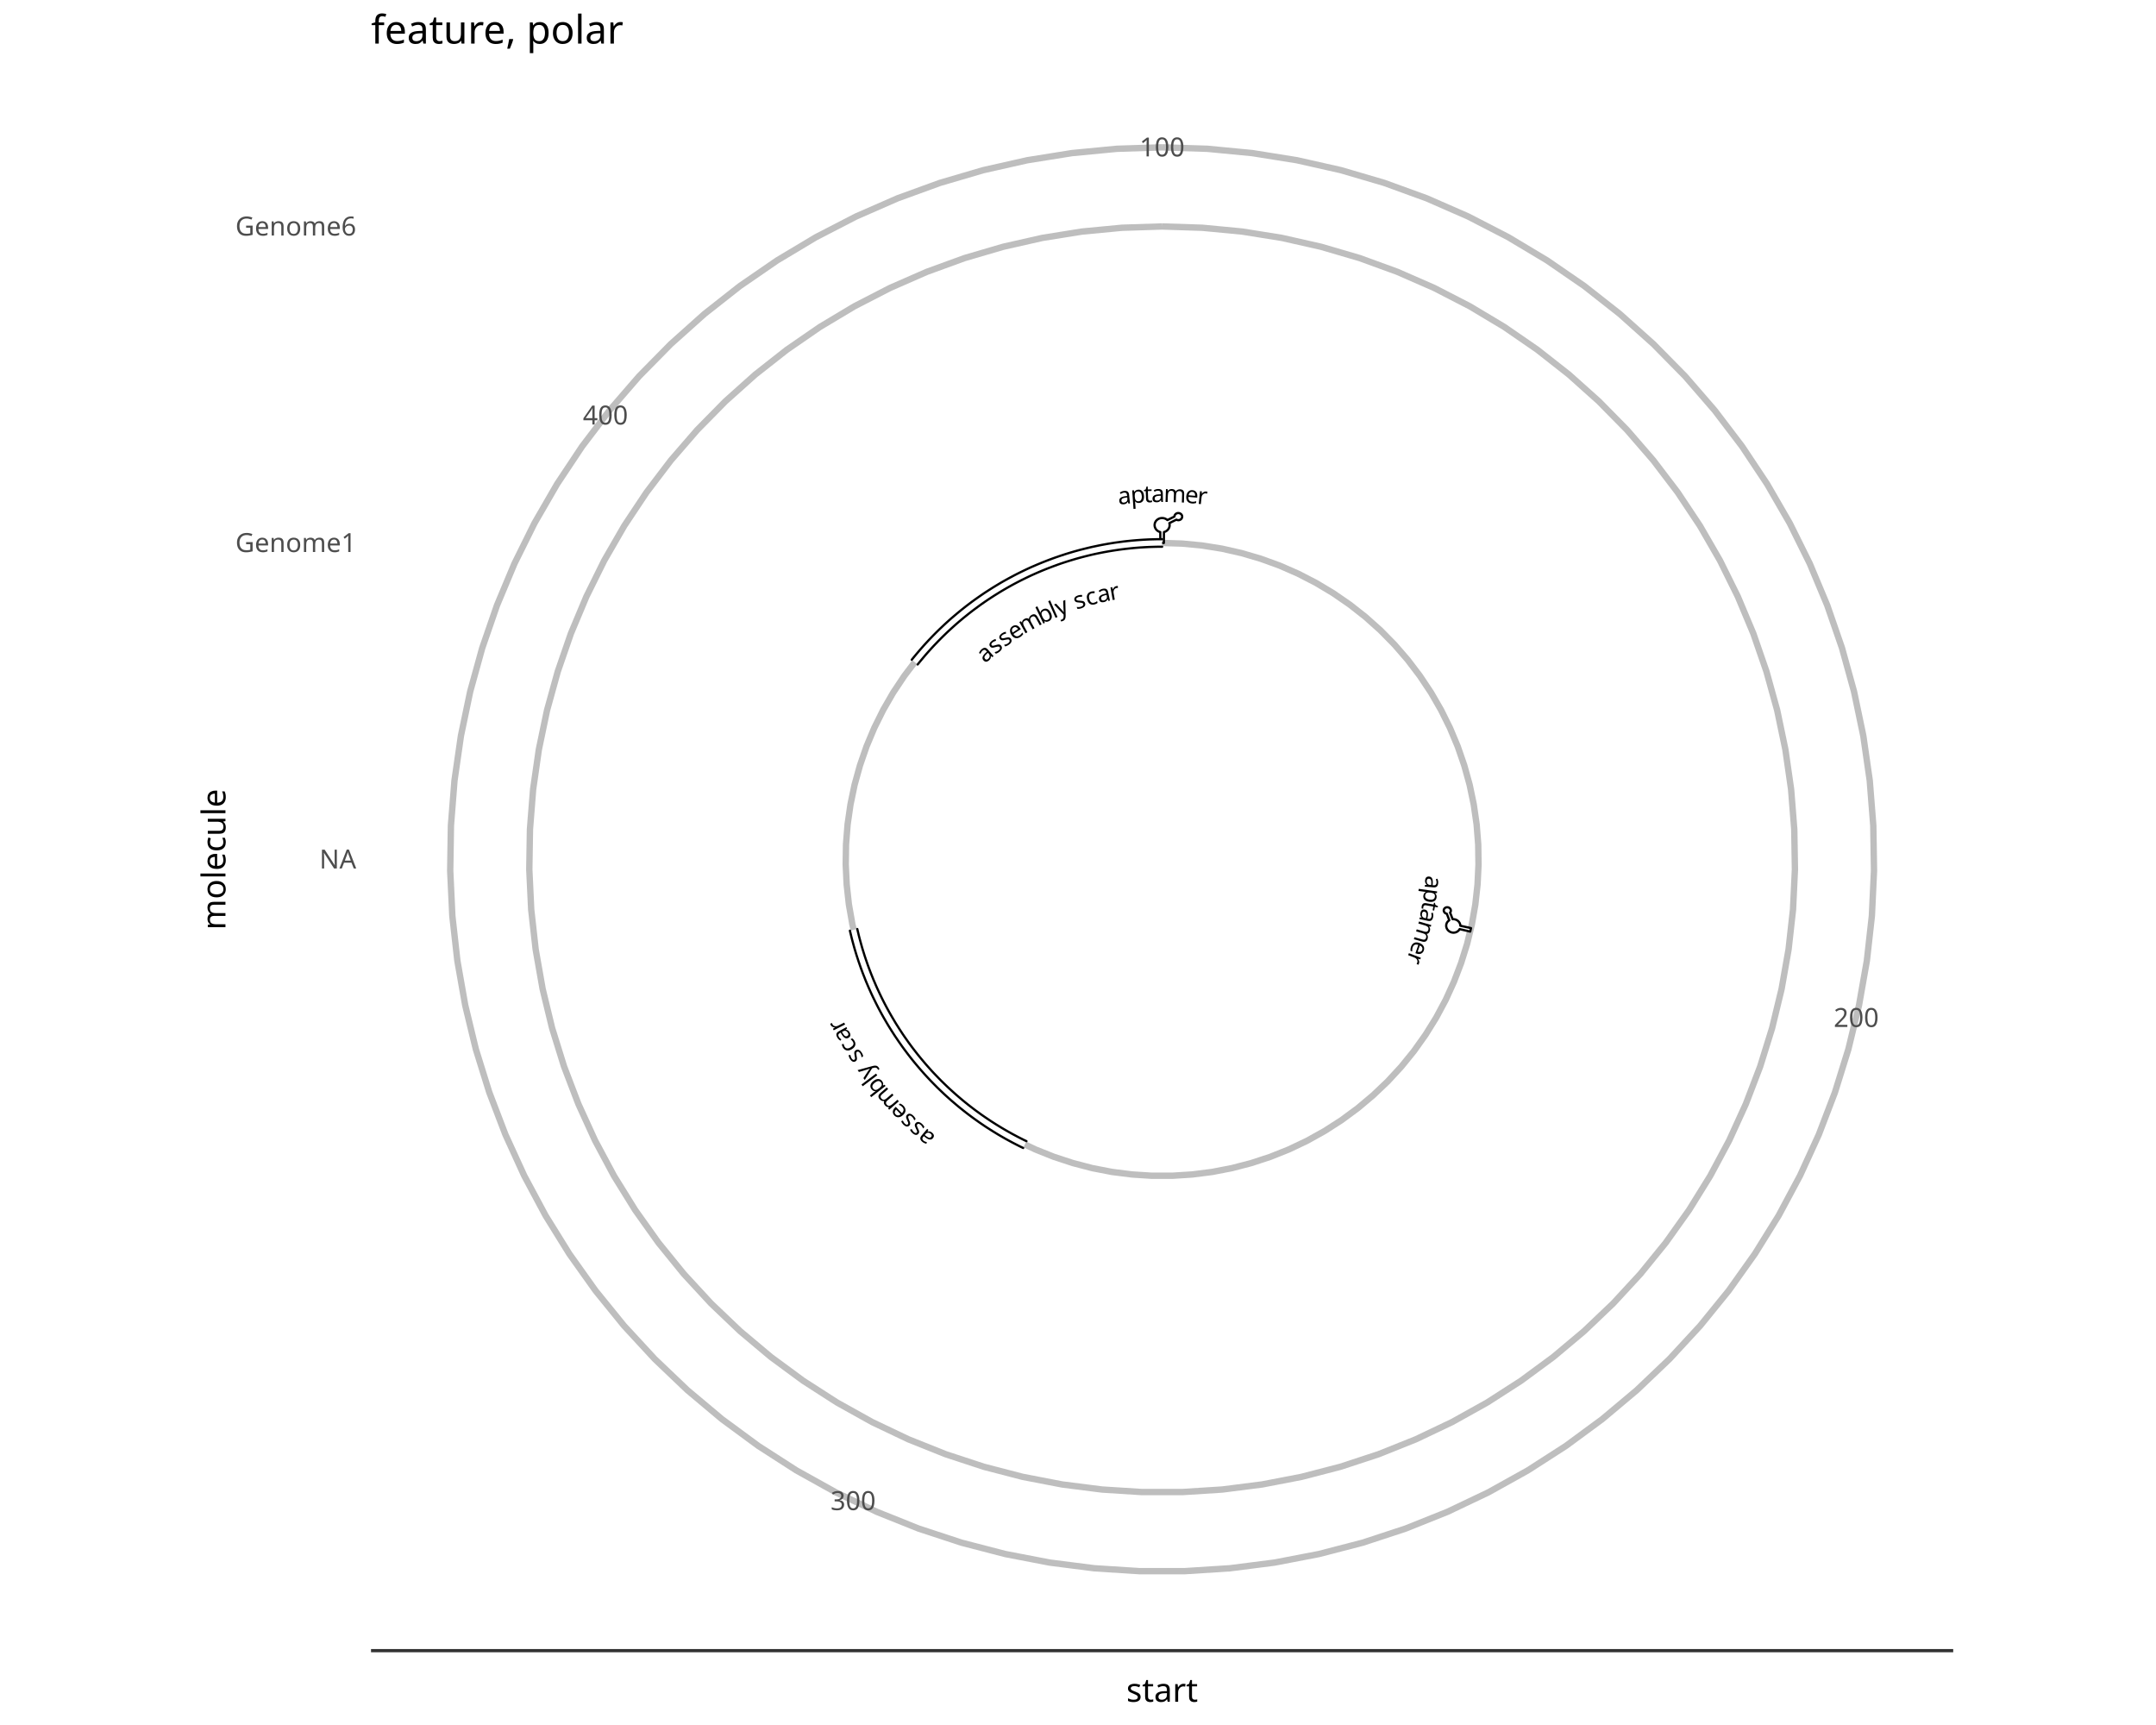
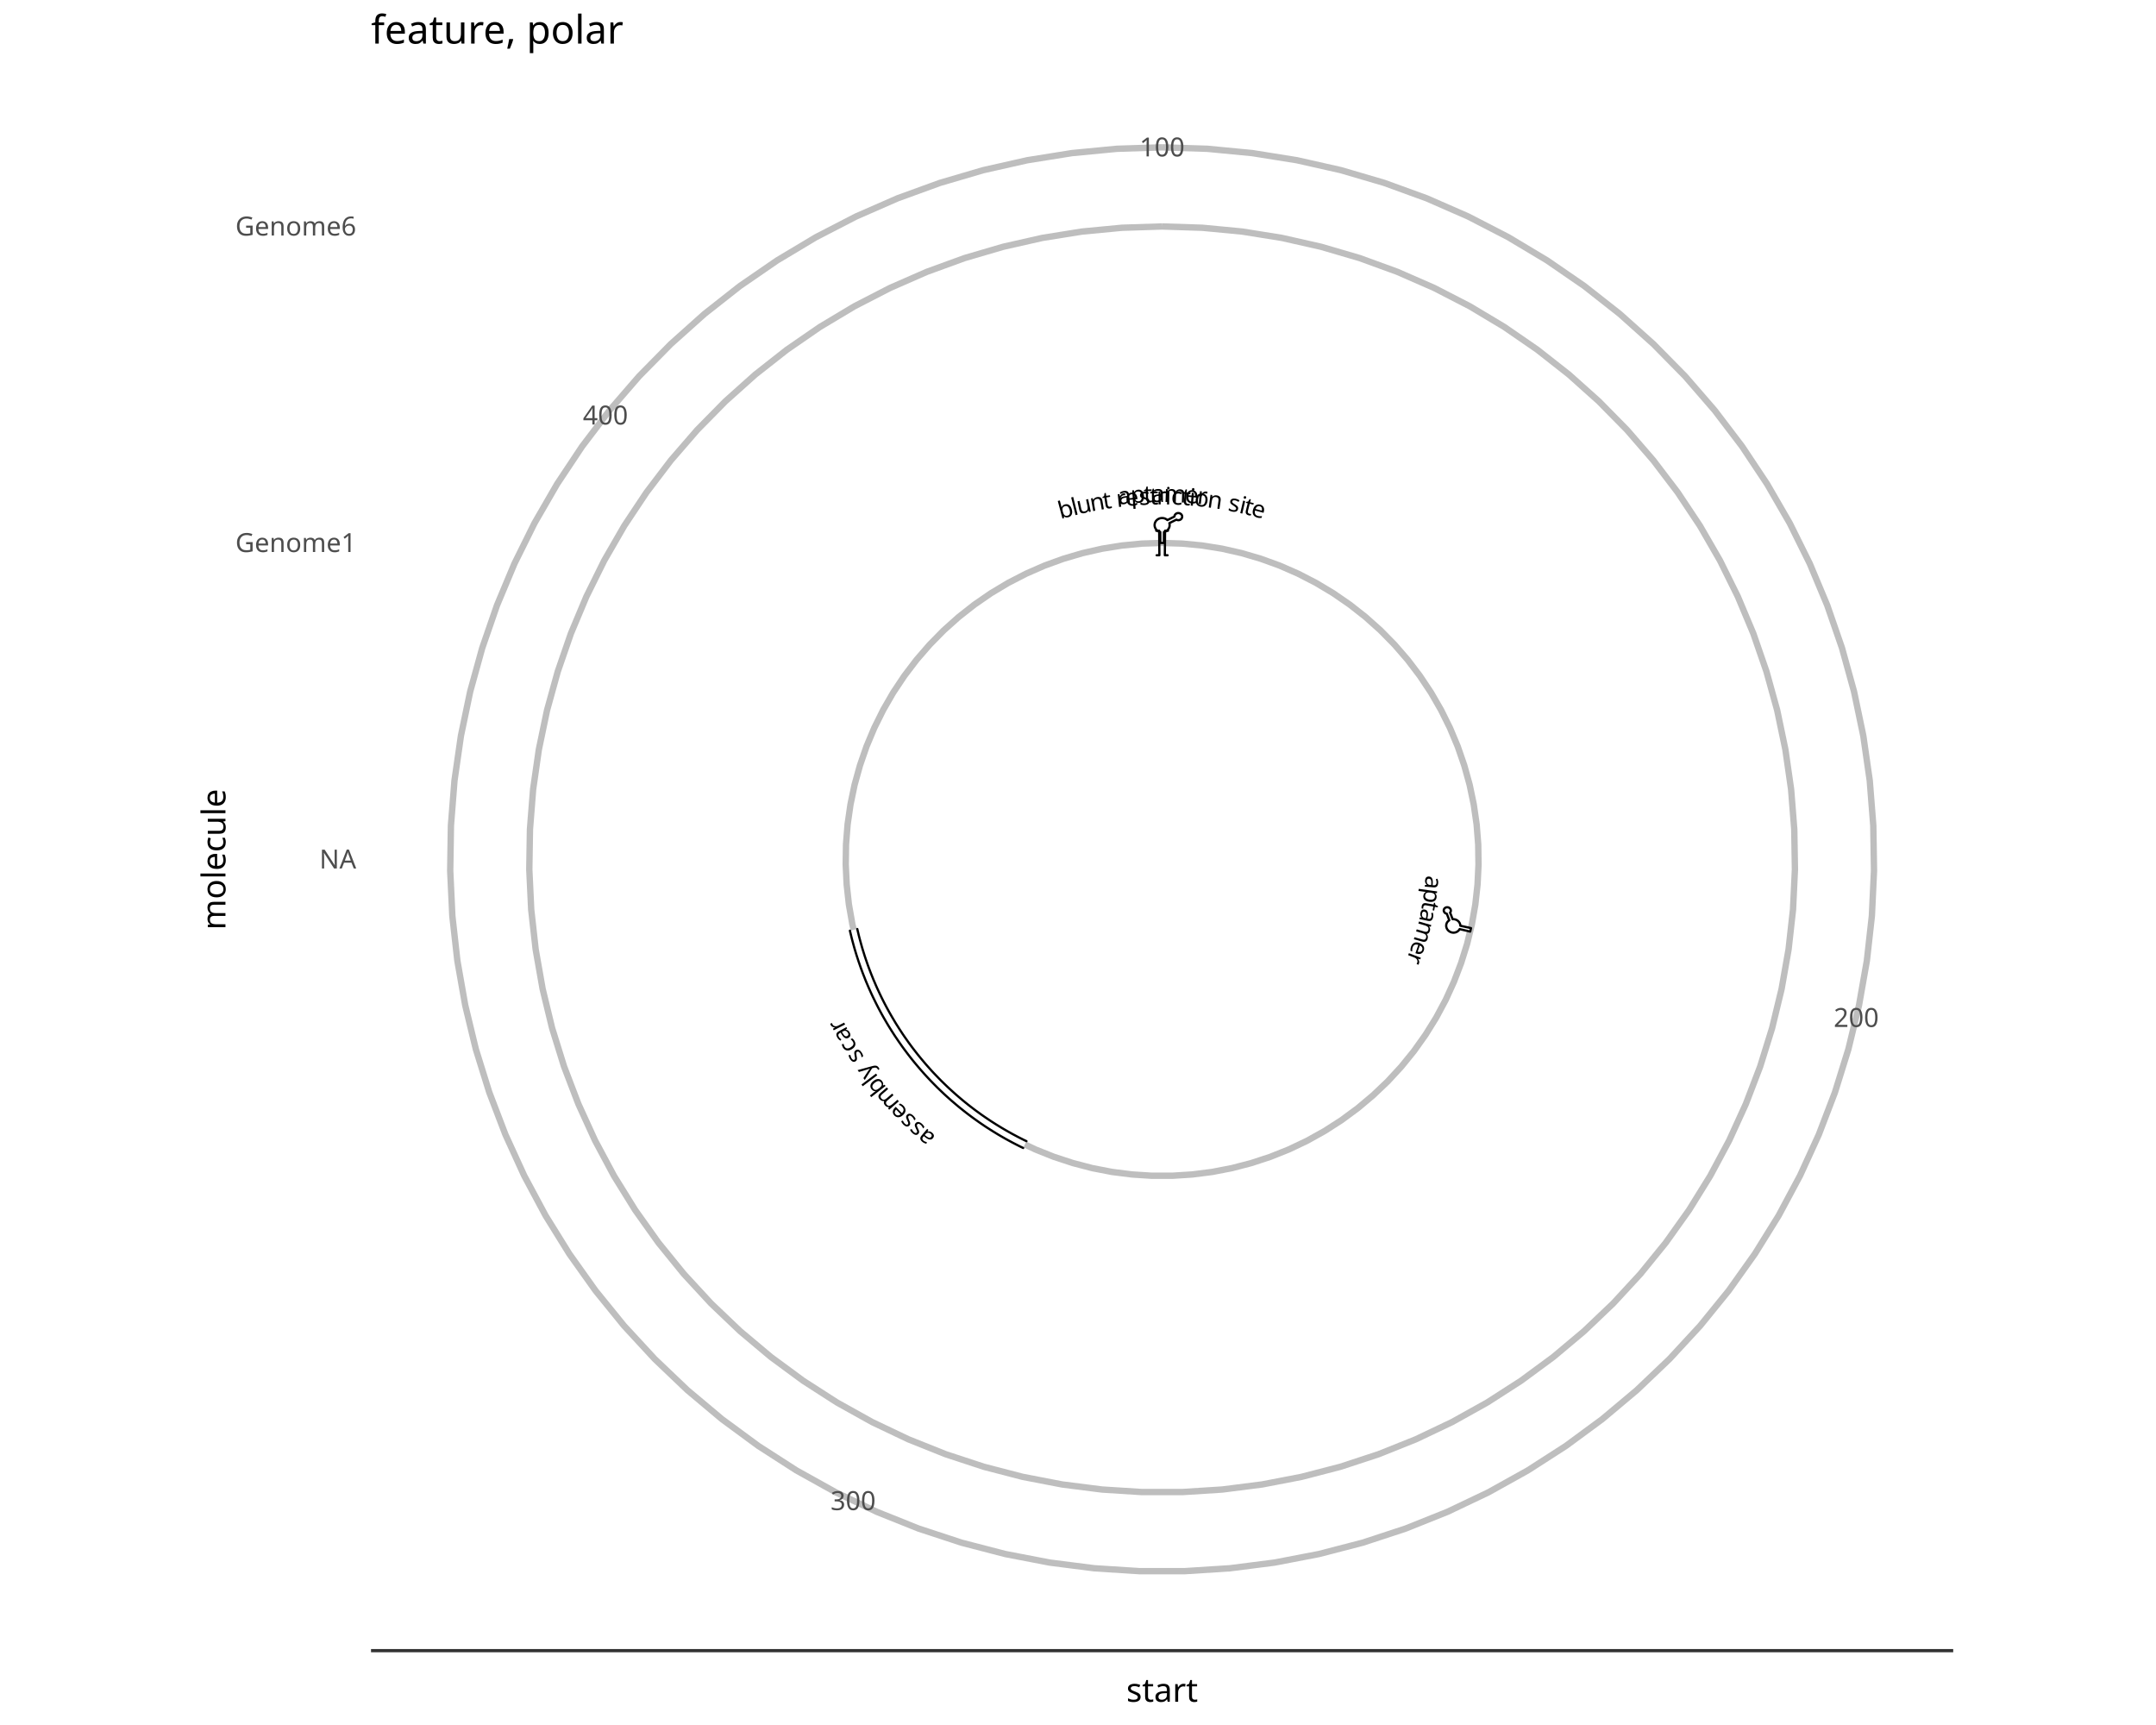
<svg xmlns="http://www.w3.org/2000/svg" class="svglite" data-engine-version="2.0" width="720.00pt" height="576.00pt" viewBox="0 0 720.00 576.00">
  <defs>
    <style type="text/css">
    .svglite line, .svglite polyline, .svglite polygon, .svglite path, .svglite rect, .svglite circle {
      fill: none;
      stroke: #000000;
      stroke-linecap: round;
      stroke-linejoin: round;
      stroke-miterlimit: 10.00;
    }
  </style>
  </defs>
  <rect width="100%" height="100%" style="stroke: none; fill: #FFFFFF;" />
  <defs>
    <clipPath id="cpMC4wMHw3MjAuMDB8MC4wMHw1NzYuMDA=">
      <rect x="0.00" y="0.00" width="720.00" height="576.00" />
    </clipPath>
  </defs>
  <g clip-path="url(#cpMC4wMHw3MjAuMDB8MC4wMHw1NzYuMDA=)">
</g>
  <defs>
    <clipPath id="cpNjIuMjR8NjU3Ljc2fDAuMDB8NTc2LjAw">
      <rect x="62.24" y="0.00" width="595.52" height="576.00" />
    </clipPath>
  </defs>
  <g clip-path="url(#cpNjIuMjR8NjU3Ljc2fDAuMDB8NTc2LjAw)">
    <rect x="62.24" y="0.00" width="595.52" height="576.00" style="stroke-width: 1.07; stroke: #FFFFFF; fill: #FFFFFF;" />
  </g>
  <g clip-path="url(#cpMC4wMHw3MjAuMDB8MC4wMHw1NzYuMDA=)">
</g>
  <defs>
    <clipPath id="cpMTIzLjkwfDY1Mi4yOHwyMi43OHw1NTEuMTc=">
      <rect x="123.90" y="22.78" width="528.39" height="528.39" />
    </clipPath>
  </defs>
  <g clip-path="url(#cpMTIzLjkwfDY1Mi4yOHwyMi43OHw1NTEuMTc=)">
    <polyline points="388.09,286.98 388.09,286.98 388.09,286.98 388.09,286.98 388.09,286.98 388.09,286.98 388.09,286.98 388.09,286.98 388.09,286.98 388.09,286.98 388.09,286.98 388.09,286.98 388.09,286.98 388.09,286.98 388.09,286.98 388.09,286.98 388.09,286.98 388.09,286.98 388.09,286.98 388.09,286.98 388.09,286.98 388.09,286.98 388.09,286.98 388.09,286.98 388.09,286.98 388.09,286.98 388.09,286.98 388.09,286.98 388.09,286.98 388.09,286.98 388.09,286.98 388.09,286.98 388.09,286.98 388.09,286.98 388.09,286.98 388.09,286.98 388.09,286.98 388.09,286.98 388.09,286.98 388.09,286.98 388.09,286.98 388.09,286.98 388.09,286.98 388.09,286.98 388.09,286.98 388.09,286.98 388.09,286.98 388.09,286.98 388.09,286.98 388.09,286.98 388.09,286.98 388.09,286.98 388.09,286.98 388.09,286.98 388.09,286.98 388.09,286.98 388.09,286.98 388.09,286.98 388.09,286.98 388.09,286.98 388.09,286.98 388.09,286.98 388.09,286.98 388.09,286.98 388.09,286.98 388.09,286.98 388.09,286.98 388.09,286.98 388.09,286.98 388.09,286.98 388.09,286.98 388.09,286.98 388.09,286.98 388.09,286.98 388.09,286.98 388.09,286.98 388.09,286.98 388.09,286.98 388.09,286.98 388.09,286.98 388.09,286.98 388.09,286.98 388.09,286.98 388.09,286.98 388.09,286.98 388.09,286.98 388.09,286.98 388.09,286.98 388.09,286.98 388.09,286.98 388.09,286.98 388.09,286.98 388.09,286.98 388.09,286.98 388.09,286.98 388.09,286.98 388.09,286.98 388.09,286.98 388.09,286.98 388.09,286.98 " style="stroke-width: 2.13; stroke: #BEBEBE; stroke-linecap: butt;" />
    <polyline points="388.09,181.30 394.79,181.51 401.47,182.15 408.09,183.21 414.63,184.69 421.06,186.58 427.37,188.87 433.51,191.56 439.47,194.63 445.22,198.07 450.75,201.88 456.02,206.02 461.02,210.49 465.72,215.27 470.11,220.34 474.17,225.68 477.89,231.26 481.24,237.07 484.22,243.08 486.81,249.26 489.00,255.60 490.79,262.06 492.16,268.63 493.12,275.26 493.65,281.95 493.75,288.65 493.43,295.35 492.69,302.02 491.53,308.62 489.95,315.14 487.95,321.54 485.56,327.80 482.78,333.90 479.61,339.81 476.07,345.51 472.18,350.98 467.96,356.18 463.41,361.11 458.55,365.73 453.42,370.04 448.02,374.02 442.37,377.65 436.51,380.91 430.46,383.79 424.23,386.28 417.86,388.37 411.37,390.06 404.79,391.33 398.14,392.17 391.44,392.60 384.74,392.60 378.04,392.17 371.39,391.33 364.81,390.06 358.32,388.37 351.95,386.28 345.72,383.79 339.67,380.91 333.81,377.65 328.16,374.02 322.76,370.04 317.63,365.73 312.77,361.11 308.22,356.18 304.00,350.98 300.11,345.51 296.57,339.81 293.40,333.90 290.62,327.80 288.23,321.54 286.23,315.14 284.65,308.62 283.49,302.02 282.75,295.35 282.43,288.65 282.53,281.95 283.06,275.26 284.02,268.63 285.39,262.06 287.18,255.60 289.37,249.26 291.96,243.08 294.94,237.07 298.29,231.26 302.01,225.68 306.07,220.34 310.46,215.27 315.16,210.49 320.16,206.02 325.43,201.88 330.96,198.07 336.71,194.63 342.67,191.56 348.81,188.87 355.12,186.58 361.55,184.69 368.09,183.21 374.71,182.15 381.39,181.51 388.09,181.30 " style="stroke-width: 2.13; stroke: #BEBEBE; stroke-linecap: butt;" />
    <polyline points="388.09,75.62 401.49,76.05 414.85,77.32 428.09,79.44 441.17,82.40 454.04,86.17 466.64,90.76 478.93,96.14 490.85,102.28 502.36,109.17 513.40,116.78 523.95,125.07 533.94,134.01 543.35,143.57 552.13,153.71 560.25,164.38 567.68,175.54 574.39,187.16 580.34,199.18 585.53,211.55 589.91,224.22 593.49,237.15 596.23,250.27 598.14,263.55 599.20,276.92 599.42,290.33 598.78,303.73 597.29,317.05 594.96,330.26 591.80,343.30 587.82,356.10 583.03,368.63 577.46,380.83 571.13,392.65 564.06,404.05 556.28,414.97 547.82,425.38 538.72,435.24 529.01,444.49 518.74,453.11 507.94,461.06 496.66,468.31 484.94,474.84 472.83,480.60 460.38,485.58 447.64,489.77 434.65,493.14 421.48,495.68 408.18,497.37 394.80,498.22 381.38,498.22 368.00,497.37 354.70,495.68 341.53,493.14 328.54,489.77 315.80,485.58 303.35,480.60 291.24,474.84 279.52,468.31 268.24,461.06 257.44,453.11 247.17,444.49 237.46,435.24 228.36,425.38 219.90,414.97 212.12,404.05 205.05,392.65 198.72,380.83 193.15,368.63 188.36,356.10 184.38,343.30 181.22,330.26 178.89,317.05 177.40,303.73 176.76,290.33 176.98,276.92 178.04,263.55 179.95,250.27 182.69,237.15 186.27,224.22 190.65,211.55 195.84,199.18 201.79,187.16 208.50,175.54 215.93,164.38 224.05,153.71 232.83,143.57 242.24,134.01 252.23,125.07 262.78,116.78 273.82,109.17 285.33,102.28 297.25,96.14 309.54,90.76 322.14,86.17 335.01,82.40 348.09,79.44 361.33,77.32 374.69,76.05 388.09,75.62 " style="stroke-width: 2.13; stroke: #BEBEBE; stroke-linecap: butt;" />
    <polyline points="388.09,49.20 403.17,49.68 418.19,51.12 433.09,53.50 447.81,56.82 462.28,61.07 476.46,66.23 490.28,72.28 503.69,79.20 516.64,86.95 529.07,95.50 540.93,104.83 552.17,114.89 562.76,125.64 572.64,137.05 581.77,149.05 590.13,161.62 597.68,174.68 604.38,188.20 610.21,202.12 615.14,216.38 619.16,230.92 622.25,245.69 624.40,260.62 625.59,275.66 625.83,290.75 625.12,305.82 623.44,320.81 620.82,335.67 617.27,350.34 612.79,364.74 607.40,378.84 601.13,392.56 594.01,405.86 586.05,418.68 577.30,430.97 567.79,442.68 557.55,453.77 546.63,464.18 535.07,473.88 522.92,482.82 510.23,490.98 497.04,498.32 483.42,504.80 469.41,510.41 455.08,515.12 440.47,518.91 425.66,521.76 410.69,523.67 395.63,524.63 380.55,524.63 365.49,523.67 350.52,521.76 335.71,518.91 321.10,515.12 306.77,510.41 292.76,504.80 279.14,498.32 265.95,490.98 253.26,482.82 241.11,473.88 229.55,464.18 218.63,453.77 208.39,442.68 198.88,430.97 190.13,418.68 182.17,405.86 175.05,392.56 168.78,378.84 163.39,364.74 158.91,350.34 155.36,335.67 152.74,320.81 151.06,305.82 150.35,290.75 150.59,275.66 151.78,260.62 153.93,245.69 157.02,230.92 161.04,216.38 165.97,202.12 171.80,188.20 178.50,174.68 186.05,161.62 194.41,149.05 203.54,137.05 213.42,125.64 224.01,114.89 235.25,104.83 247.11,95.50 259.54,86.95 272.49,79.20 285.90,72.28 299.72,66.23 313.90,61.07 328.37,56.82 343.09,53.50 357.99,51.12 373.01,49.68 388.09,49.20 " style="stroke-width: 2.13; stroke: #BEBEBE; stroke-linecap: butt;" />
    <polygon points="388.68,181.30 388.70,177.66 388.70,177.66 388.70,177.66 388.70,177.66 388.81,177.63 388.92,177.60 389.03,177.56 389.13,177.52 389.23,177.47 389.33,177.42 389.42,177.36 389.51,177.31 389.60,177.24 389.69,177.18 389.77,177.11 389.85,177.04 389.93,176.96 390.00,176.88 390.07,176.80 390.14,176.71 390.20,176.63 390.26,176.53 390.31,176.44 390.36,176.35 390.41,176.25 390.45,176.15 390.49,176.04 390.52,175.94 390.55,175.83 390.57,175.72 390.58,175.61 390.59,175.50 390.60,175.39 390.60,175.39 390.60,175.39 390.60,175.36 390.60,175.34 390.60,175.31 390.60,175.29 390.60,175.26 390.60,175.24 390.60,175.21 390.60,175.19 390.59,175.16 390.59,175.14 390.59,175.11 390.59,175.09 390.58,175.07 390.58,175.04 390.58,175.02 390.57,174.99 390.57,174.97 390.57,174.95 390.56,174.92 390.56,174.90 390.55,174.87 390.55,174.85 390.54,174.83 390.54,174.80 390.53,174.78 390.53,174.76 390.52,174.73 390.51,174.71 390.51,174.69 391.67,174.10 392.85,173.52 392.85,173.52 392.85,173.52 392.85,173.52 392.87,173.53 392.88,173.54 392.90,173.55 392.92,173.56 392.94,173.56 392.96,173.57 392.98,173.58 393.00,173.59 393.02,173.60 393.04,173.61 393.06,173.61 393.08,173.62 393.10,173.63 393.12,173.63 393.14,173.64 393.16,173.65 393.18,173.65 393.20,173.66 393.22,173.66 393.24,173.67 393.27,173.67 393.29,173.67 393.31,173.68 393.33,173.68 393.35,173.68 393.37,173.69 393.40,173.69 393.42,173.69 393.44,173.69 393.44,173.69 393.44,173.69 393.51,173.69 393.59,173.69 393.66,173.68 393.73,173.67 393.79,173.66 393.86,173.65 393.93,173.63 393.99,173.60 394.05,173.58 394.11,173.55 394.17,173.52 394.23,173.49 394.28,173.45 394.34,173.41 394.39,173.37 394.43,173.32 394.48,173.28 394.52,173.23 394.56,173.18 394.60,173.12 394.63,173.07 394.66,173.01 394.69,172.95 394.72,172.89 394.74,172.83 394.76,172.77 394.77,172.70 394.78,172.64 394.78,172.57 394.78,172.57 394.78,172.57 394.79,172.50 394.78,172.44 394.78,172.37 394.77,172.31 394.75,172.24 394.74,172.18 394.72,172.12 394.69,172.06 394.66,172.00 394.63,171.94 394.60,171.89 394.56,171.83 394.52,171.78 394.48,171.73 394.43,171.69 394.38,171.64 394.33,171.60 394.28,171.56 394.22,171.52 394.16,171.49 394.10,171.46 394.04,171.43 393.98,171.40 393.91,171.38 393.84,171.36 393.77,171.34 393.70,171.33 393.63,171.32 393.55,171.32 393.55,171.32 393.55,171.32 393.48,171.31 393.41,171.32 393.33,171.32 393.26,171.33 393.19,171.34 393.13,171.36 393.06,171.38 392.99,171.40 392.93,171.43 392.87,171.46 392.81,171.49 392.75,171.53 392.70,171.56 392.65,171.60 392.60,171.65 392.55,171.69 392.50,171.74 392.46,171.79 392.42,171.84 392.38,171.89 392.35,171.95 392.32,172.01 392.29,172.06 392.27,172.13 392.25,172.19 392.24,172.25 392.22,172.32 392.21,172.38 392.21,172.45 392.21,172.45 392.21,172.45 392.21,172.45 392.21,172.45 392.21,172.45 392.21,172.45 392.21,172.45 392.21,172.46 392.21,172.46 392.21,172.46 392.21,172.46 392.21,172.46 392.21,172.46 392.21,172.46 392.21,172.46 392.21,172.46 392.21,172.47 392.21,172.47 392.21,172.47 392.21,172.47 392.21,172.47 392.21,172.47 392.21,172.47 392.21,172.47 392.21,172.47 392.21,172.48 392.21,172.48 392.21,172.48 392.21,172.48 392.21,172.48 392.21,172.48 391.03,173.07 389.86,173.66 389.86,173.66 389.86,173.66 389.86,173.66 389.81,173.62 389.76,173.58 389.71,173.54 389.66,173.50 389.61,173.46 389.56,173.42 389.50,173.39 389.45,173.35 389.39,173.32 389.33,173.29 389.28,173.26 389.22,173.23 389.16,173.20 389.10,173.18 389.03,173.15 388.97,173.13 388.91,173.11 388.84,173.09 388.78,173.07 388.71,173.05 388.65,173.04 388.58,173.02 388.51,173.01 388.44,173.00 388.37,173.00 388.30,172.99 388.23,172.98 388.16,172.98 388.09,172.98 388.09,172.98 388.09,172.98 387.94,172.98 387.80,173.00 387.66,173.01 387.52,173.04 387.39,173.07 387.25,173.11 387.13,173.16 387.00,173.21 386.88,173.27 386.76,173.33 386.65,173.40 386.54,173.48 386.43,173.56 386.34,173.65 386.24,173.74 386.15,173.83 386.07,173.93 385.99,174.03 385.92,174.14 385.86,174.25 385.80,174.37 385.75,174.49 385.70,174.61 385.66,174.73 385.63,174.86 385.61,174.99 385.59,175.12 385.58,175.25 385.58,175.39 385.58,175.39 385.58,175.39 385.58,175.50 385.60,175.61 385.61,175.72 385.63,175.83 385.66,175.94 385.69,176.04 385.73,176.15 385.77,176.25 385.82,176.35 385.87,176.44 385.92,176.53 385.98,176.63 386.04,176.71 386.11,176.80 386.18,176.88 386.25,176.96 386.33,177.04 386.41,177.11 386.49,177.18 386.58,177.24 386.67,177.31 386.76,177.36 386.85,177.42 386.95,177.47 387.05,177.52 387.15,177.56 387.26,177.60 387.37,177.63 387.48,177.66 387.50,181.30 387.50,181.30 388.68,181.30 " style="stroke-width: 0.75; fill: #FFFFFF;" />
    <polygon points="491.25,309.91 487.69,309.12 487.69,309.12 487.69,309.12 487.69,309.12 487.68,309.02 487.67,308.91 487.66,308.81 487.63,308.71 487.61,308.60 487.58,308.51 487.54,308.41 487.50,308.31 487.46,308.22 487.41,308.13 487.35,308.04 487.30,307.95 487.24,307.87 487.17,307.79 487.10,307.71 487.03,307.63 486.95,307.56 486.87,307.49 486.79,307.42 486.70,307.36 486.62,307.30 486.52,307.25 486.43,307.20 486.33,307.15 486.23,307.11 486.13,307.07 486.02,307.03 485.91,307.00 485.80,306.98 485.80,306.98 485.80,306.98 485.77,306.97 485.75,306.97 485.73,306.96 485.70,306.96 485.68,306.95 485.65,306.95 485.63,306.95 485.60,306.94 485.58,306.94 485.55,306.94 485.53,306.94 485.51,306.93 485.48,306.93 485.46,306.93 485.43,306.93 485.41,306.93 485.39,306.93 485.36,306.93 485.34,306.93 485.31,306.93 485.29,306.93 485.27,306.93 485.24,306.93 485.22,306.93 485.19,306.93 485.17,306.93 485.15,306.93 485.12,306.93 485.10,306.93 484.69,305.82 484.26,304.72 484.26,304.72 484.26,304.72 484.26,304.72 484.27,304.71 484.29,304.70 484.30,304.68 484.31,304.67 484.32,304.65 484.33,304.64 484.34,304.62 484.35,304.61 484.36,304.59 484.37,304.57 484.38,304.56 484.39,304.54 484.40,304.53 484.41,304.51 484.42,304.49 484.42,304.48 484.43,304.46 484.44,304.44 484.45,304.42 484.45,304.41 484.46,304.39 484.47,304.37 484.47,304.35 484.48,304.33 484.48,304.32 484.49,304.30 484.49,304.28 484.49,304.26 484.50,304.24 484.50,304.24 484.50,304.24 484.51,304.18 484.51,304.12 484.51,304.06 484.51,303.99 484.51,303.93 484.50,303.87 484.48,303.82 484.47,303.76 484.45,303.70 484.43,303.65 484.40,303.59 484.37,303.54 484.34,303.49 484.31,303.44 484.27,303.39 484.23,303.34 484.19,303.30 484.14,303.26 484.10,303.22 484.05,303.18 484.00,303.14 483.94,303.11 483.89,303.08 483.83,303.05 483.77,303.03 483.71,303.01 483.64,302.99 483.58,302.97 483.51,302.96 483.51,302.96 483.51,302.96 483.45,302.95 483.38,302.94 483.32,302.94 483.25,302.94 483.19,302.95 483.12,302.95 483.06,302.96 483.00,302.98 482.94,302.99 482.88,303.01 482.82,303.03 482.77,303.06 482.71,303.09 482.66,303.12 482.61,303.15 482.56,303.18 482.51,303.22 482.47,303.26 482.43,303.30 482.39,303.34 482.35,303.39 482.32,303.44 482.28,303.49 482.25,303.54 482.23,303.59 482.21,303.65 482.19,303.70 482.17,303.76 482.16,303.82 482.16,303.82 482.16,303.82 482.15,303.88 482.14,303.94 482.14,304.00 482.15,304.06 482.15,304.12 482.16,304.18 482.17,304.24 482.19,304.29 482.21,304.35 482.23,304.40 482.25,304.46 482.28,304.51 482.31,304.56 482.35,304.61 482.38,304.66 482.42,304.70 482.46,304.75 482.51,304.79 482.55,304.83 482.60,304.87 482.65,304.90 482.71,304.94 482.76,304.97 482.82,305.00 482.88,305.02 482.94,305.05 483.00,305.07 483.06,305.09 483.13,305.10 483.13,305.10 483.13,305.10 483.13,305.10 483.13,305.10 483.13,305.10 483.13,305.10 483.14,305.10 483.14,305.10 483.14,305.10 483.14,305.10 483.14,305.10 483.14,305.10 483.14,305.10 483.14,305.10 483.14,305.10 483.15,305.10 483.15,305.10 483.15,305.10 483.15,305.10 483.15,305.10 483.15,305.10 483.15,305.10 483.15,305.10 483.15,305.10 483.16,305.10 483.16,305.10 483.16,305.10 483.16,305.10 483.16,305.10 483.16,305.10 483.16,305.10 483.58,306.19 483.99,307.29 483.99,307.29 483.99,307.29 483.99,307.29 483.94,307.33 483.89,307.36 483.84,307.39 483.79,307.43 483.75,307.46 483.70,307.50 483.66,307.54 483.62,307.58 483.57,307.62 483.53,307.66 483.49,307.71 483.46,307.75 483.42,307.80 483.38,307.84 483.35,307.89 483.31,307.94 483.28,307.99 483.25,308.03 483.22,308.09 483.19,308.14 483.17,308.19 483.14,308.24 483.12,308.30 483.10,308.35 483.07,308.41 483.06,308.47 483.04,308.52 483.02,308.58 483.01,308.64 483.01,308.64 483.01,308.64 482.98,308.76 482.97,308.88 482.96,309.01 482.96,309.13 482.96,309.25 482.97,309.37 482.99,309.48 483.02,309.60 483.05,309.72 483.08,309.83 483.13,309.94 483.18,310.05 483.23,310.16 483.29,310.26 483.36,310.36 483.43,310.46 483.51,310.56 483.59,310.65 483.68,310.74 483.77,310.82 483.87,310.90 483.97,310.97 484.08,311.04 484.19,311.11 484.30,311.17 484.42,311.22 484.54,311.27 484.67,311.31 484.80,311.35 484.80,311.35 484.80,311.35 484.91,311.38 485.02,311.40 485.13,311.41 485.24,311.42 485.35,311.43 485.46,311.43 485.57,311.42 485.68,311.41 485.78,311.40 485.89,311.38 485.99,311.35 486.09,311.33 486.19,311.29 486.29,311.26 486.39,311.22 486.48,311.17 486.57,311.12 486.66,311.07 486.75,311.01 486.83,310.95 486.91,310.88 486.99,310.82 487.07,310.74 487.14,310.67 487.20,310.59 487.27,310.51 487.33,310.42 487.38,310.33 487.44,310.24 490.98,311.07 490.98,311.07 491.25,309.91 " style="stroke-width: 0.75; fill: #FFFFFF;" />
    <text transform="translate(375.77,168.27) rotate(-366)" text-anchor="middle" style="font-size: 8.00px; font-family: sans;" textLength="4.45px" lengthAdjust="spacingAndGlyphs">a</text>
    <text transform="translate(380.17,167.89) rotate(-364)" text-anchor="middle" style="font-size: 8.00px; font-family: sans;" textLength="4.45px" lengthAdjust="spacingAndGlyphs">p</text>
    <text transform="translate(383.47,167.72) rotate(-362)" text-anchor="middle" style="font-size: 8.00px; font-family: sans;" textLength="2.22px" lengthAdjust="spacingAndGlyphs">t</text>
    <text transform="translate(386.77,167.64) rotate(-361)" text-anchor="middle" style="font-size: 8.00px; font-family: sans;" textLength="4.45px" lengthAdjust="spacingAndGlyphs">a</text>
    <text transform="translate(392.28,167.70) rotate(-358)" text-anchor="middle" style="font-size: 8.00px; font-family: sans;" textLength="6.67px" lengthAdjust="spacingAndGlyphs">m</text>
    <text transform="translate(397.78,168.02) rotate(-355)" text-anchor="middle" style="font-size: 8.00px; font-family: sans;" textLength="4.45px" lengthAdjust="spacingAndGlyphs">e</text>
    <text transform="translate(401.28,168.36) rotate(-354)" text-anchor="middle" style="font-size: 8.00px; font-family: sans;" textLength="2.66px" lengthAdjust="spacingAndGlyphs">r</text>
    <text transform="translate(475.94,294.45) rotate(-265)" text-anchor="middle" style="font-size: 8.00px; font-family: sans;" textLength="4.45px" lengthAdjust="spacingAndGlyphs">a</text>
    <text transform="translate(475.45,298.82) rotate(-262)" text-anchor="middle" style="font-size: 8.00px; font-family: sans;" textLength="4.45px" lengthAdjust="spacingAndGlyphs">p</text>
    <text transform="translate(474.95,302.08) rotate(-260)" text-anchor="middle" style="font-size: 8.00px; font-family: sans;" textLength="2.22px" lengthAdjust="spacingAndGlyphs">t</text>
    <text transform="translate(474.33,305.31) rotate(-258)" text-anchor="middle" style="font-size: 8.00px; font-family: sans;" textLength="4.45px" lengthAdjust="spacingAndGlyphs">a</text>
    <text transform="translate(473.02,310.64) rotate(-254)" text-anchor="middle" style="font-size: 8.00px; font-family: sans;" textLength="6.67px" lengthAdjust="spacingAndGlyphs">m</text>
    <text transform="translate(471.38,315.88) rotate(-251)" text-anchor="middle" style="font-size: 8.00px; font-family: sans;" textLength="4.45px" lengthAdjust="spacingAndGlyphs">e</text>
    <text transform="translate(470.16,319.18) rotate(-249)" text-anchor="middle" style="font-size: 8.00px; font-family: sans;" textLength="2.66px" lengthAdjust="spacingAndGlyphs">r</text>
    <polygon points="342.79,381.05 341.85,380.60 340.92,380.13 339.99,379.66 339.07,379.17 338.15,378.68 337.24,378.17 336.33,377.66 335.43,377.14 334.53,376.61 333.64,376.07 332.76,375.53 331.88,374.97 331.00,374.41 330.13,373.83 329.27,373.25 328.41,372.66 327.56,372.06 326.72,371.45 325.88,370.84 325.04,370.21 324.22,369.58 323.39,368.94 322.58,368.29 321.77,367.63 320.97,366.96 320.18,366.29 319.39,365.61 318.61,364.92 317.84,364.22 317.07,363.52 316.31,362.81 315.56,362.09 314.81,361.36 314.07,360.63 313.34,359.88 312.62,359.13 311.90,358.38 311.19,357.62 310.49,356.84 309.80,356.07 309.11,355.28 308.44,354.49 307.77,353.69 307.11,352.89 306.45,352.08 305.81,351.26 305.17,350.44 304.54,349.61 303.92,348.77 303.31,347.93 302.71,347.08 302.11,346.23 301.52,345.37 300.95,344.50 300.38,343.63 299.82,342.75 299.26,341.87 298.72,340.98 298.19,340.08 297.66,339.18 297.15,338.28 296.64,337.37 296.14,336.46 295.65,335.54 295.17,334.61 294.70,333.68 294.24,332.75 293.79,331.81 293.35,330.87 292.91,329.92 292.49,328.97 292.08,328.01 291.67,327.06 291.28,326.09 290.89,325.12 290.52,324.15 290.15,323.18 289.79,322.20 289.45,321.22 289.11,320.23 288.78,319.24 288.47,318.25 288.16,317.26 287.86,316.26 287.58,315.26 287.30,314.25 287.03,313.25 286.77,312.24 286.53,311.23 286.29,310.21 286.29,310.21 283.83,310.77 283.83,310.77 284.08,311.81 284.33,312.85 284.59,313.88 284.87,314.91 285.15,315.94 285.44,316.96 285.75,317.99 286.06,319.01 286.39,320.02 286.72,321.03 287.07,322.04 287.42,323.05 287.79,324.05 288.16,325.05 288.55,326.04 288.94,327.04 289.34,328.02 289.76,329.00 290.18,329.98 290.62,330.96 291.06,331.93 291.51,332.89 291.98,333.85 292.45,334.81 292.93,335.76 293.42,336.71 293.92,337.65 294.43,338.59 294.95,339.52 295.48,340.44 296.02,341.37 296.56,342.28 297.12,343.19 297.69,344.10 298.26,344.99 298.84,345.89 299.44,346.77 300.04,347.66 300.65,348.53 301.26,349.40 301.89,350.26 302.53,351.12 303.17,351.97 303.82,352.81 304.48,353.65 305.15,354.48 305.83,355.30 306.52,356.12 307.21,356.93 307.91,357.73 308.62,358.53 309.34,359.32 310.06,360.10 310.80,360.88 311.54,361.64 312.29,362.40 313.04,363.16 313.81,363.90 314.58,364.64 315.35,365.37 316.14,366.09 316.93,366.80 317.73,367.51 318.54,368.20 319.35,368.89 320.17,369.58 321.00,370.25 321.83,370.91 322.67,371.57 323.52,372.22 324.37,372.86 325.23,373.49 326.10,374.11 326.97,374.73 327.85,375.33 328.73,375.93 329.62,376.52 330.52,377.09 331.42,377.66 332.33,378.22 333.24,378.78 334.16,379.32 335.08,379.85 336.01,380.38 336.95,380.89 337.89,381.40 338.83,381.89 339.78,382.38 340.73,382.86 341.69,383.32 " style="stroke-width: 0.75; stroke: none; fill: #FFFFFF;" />
    <polyline points="342.79,381.05 341.85,380.60 340.92,380.13 339.99,379.66 339.07,379.17 338.15,378.68 337.24,378.17 336.33,377.66 335.43,377.14 334.53,376.61 333.64,376.07 332.76,375.53 331.88,374.97 331.00,374.41 330.13,373.83 329.27,373.25 328.41,372.66 327.56,372.06 326.72,371.45 325.88,370.84 325.04,370.21 324.22,369.58 323.39,368.94 322.58,368.29 321.77,367.63 320.97,366.96 320.18,366.29 319.39,365.61 318.61,364.92 317.84,364.22 317.07,363.52 316.31,362.81 315.56,362.09 314.81,361.36 314.07,360.63 313.34,359.88 312.62,359.13 311.90,358.38 311.19,357.62 310.49,356.84 309.80,356.07 309.11,355.28 308.44,354.49 307.77,353.69 307.11,352.89 306.45,352.08 305.81,351.26 305.17,350.44 304.54,349.61 303.92,348.77 303.31,347.93 302.71,347.08 302.11,346.23 301.52,345.37 300.95,344.50 300.38,343.63 299.82,342.75 299.26,341.87 298.72,340.98 298.19,340.08 297.66,339.18 297.15,338.28 296.64,337.37 296.14,336.46 295.65,335.54 295.17,334.61 294.70,333.68 294.24,332.75 293.79,331.81 293.35,330.87 292.91,329.92 292.49,328.97 292.08,328.01 291.67,327.06 291.28,326.09 290.89,325.12 290.52,324.15 290.15,323.18 289.79,322.20 289.45,321.22 289.11,320.23 288.78,319.24 288.47,318.25 288.16,317.26 287.86,316.26 287.58,315.26 287.30,314.25 287.03,313.25 286.77,312.24 286.53,311.23 286.29,310.21 " style="stroke-width: 0.75;" />
    <polyline points="283.83,310.77 284.08,311.81 284.33,312.85 284.59,313.88 284.87,314.91 285.15,315.94 285.44,316.96 285.75,317.99 286.06,319.01 286.39,320.02 286.72,321.03 287.07,322.04 287.42,323.05 287.79,324.05 288.16,325.05 288.55,326.04 288.94,327.04 289.34,328.02 289.76,329.00 290.18,329.98 290.62,330.96 291.06,331.93 291.51,332.89 291.98,333.85 292.45,334.81 292.93,335.76 293.42,336.71 293.92,337.65 294.43,338.59 294.95,339.52 295.48,340.44 296.02,341.37 296.56,342.28 297.12,343.19 297.69,344.10 298.26,344.99 298.84,345.89 299.44,346.77 300.04,347.66 300.65,348.53 301.26,349.40 301.89,350.26 302.53,351.12 303.17,351.97 303.82,352.81 304.48,353.65 305.15,354.48 305.83,355.30 306.52,356.12 307.21,356.93 307.91,357.73 308.62,358.53 309.34,359.32 310.06,360.10 310.80,360.88 311.54,361.64 312.29,362.40 313.04,363.16 313.81,363.90 314.58,364.64 315.35,365.37 316.14,366.09 316.93,366.80 317.73,367.51 318.54,368.20 319.35,368.89 320.17,369.58 321.00,370.25 321.83,370.91 322.67,371.57 323.52,372.22 324.37,372.86 325.23,373.49 326.10,374.11 326.97,374.73 327.85,375.33 328.73,375.93 329.62,376.52 330.52,377.09 331.42,377.66 332.33,378.22 333.24,378.78 334.16,379.32 335.08,379.85 336.01,380.38 336.95,380.89 337.89,381.40 338.83,381.89 339.78,382.38 340.73,382.86 341.69,383.32 " style="stroke-width: 0.75;" />
-     <polygon points="306.45,221.87 307.11,221.06 307.77,220.26 308.44,219.46 309.11,218.67 309.80,217.88 310.49,217.11 311.19,216.34 311.90,215.57 312.62,214.82 313.34,214.07 314.07,213.33 314.81,212.59 315.56,211.86 316.31,211.14 317.07,210.43 317.84,209.73 318.61,209.03 319.39,208.34 320.18,207.66 320.97,206.99 321.77,206.32 322.58,205.67 323.39,205.02 324.22,204.37 325.04,203.74 325.88,203.12 326.72,202.50 327.56,201.89 328.41,201.29 329.27,200.70 330.13,200.12 331.00,199.55 331.88,198.98 332.76,198.43 333.64,197.88 334.53,197.34 335.43,196.81 336.33,196.29 337.24,195.78 338.15,195.27 339.07,194.78 339.99,194.30 340.92,193.82 341.85,193.36 342.79,192.90 343.73,192.45 344.67,192.01 345.62,191.59 346.57,191.17 347.53,190.76 348.49,190.36 349.46,189.97 350.43,189.59 351.40,189.22 352.38,188.86 353.36,188.50 354.34,188.16 355.33,187.83 356.32,187.51 357.31,187.20 358.31,186.90 359.31,186.60 360.31,186.32 361.32,186.05 362.32,185.79 363.33,185.54 364.35,185.29 365.36,185.06 366.38,184.84 367.40,184.63 368.42,184.43 369.45,184.24 370.47,184.06 371.50,183.89 372.53,183.73 373.56,183.58 374.59,183.44 375.62,183.31 376.66,183.19 377.69,183.08 378.73,182.98 379.77,182.89 380.81,182.81 381.85,182.75 382.89,182.69 383.93,182.64 384.97,182.61 386.01,182.58 387.05,182.56 388.09,182.56 388.09,182.56 388.09,180.04 388.09,180.04 387.02,180.04 385.96,180.06 384.89,180.09 383.83,180.12 382.76,180.17 381.69,180.23 380.63,180.30 379.57,180.38 378.50,180.47 377.44,180.57 376.38,180.68 375.32,180.80 374.26,180.94 373.21,181.08 372.15,181.23 371.10,181.40 370.05,181.57 369.00,181.76 367.95,181.95 366.90,182.16 365.86,182.38 364.81,182.60 363.77,182.84 362.74,183.09 361.70,183.35 360.67,183.61 359.64,183.89 358.61,184.18 357.59,184.48 356.57,184.79 355.55,185.11 354.54,185.44 353.53,185.78 352.52,186.13 351.52,186.49 350.52,186.86 349.52,187.24 348.53,187.63 347.54,188.03 346.55,188.44 345.57,188.86 344.59,189.28 343.62,189.72 342.65,190.17 341.69,190.63 340.73,191.10 339.78,191.57 338.83,192.06 337.89,192.56 336.95,193.06 336.01,193.58 335.08,194.10 334.16,194.63 333.24,195.18 332.33,195.73 331.42,196.29 330.52,196.86 329.62,197.44 328.73,198.02 327.85,198.62 326.97,199.23 326.10,199.84 325.23,200.46 324.37,201.09 323.52,201.73 322.67,202.38 321.83,203.04 321.00,203.70 320.17,204.38 319.35,205.06 318.54,205.75 317.73,206.44 316.93,207.15 316.14,207.86 315.35,208.59 314.58,209.32 313.81,210.05 313.04,210.80 312.29,211.55 311.54,212.31 310.80,213.08 310.06,213.85 309.34,214.63 308.62,215.42 307.91,216.22 307.21,217.02 306.52,217.83 305.83,218.65 305.15,219.47 304.48,220.30 " style="stroke-width: 0.75; stroke: none; fill: #FFFFFF;" />
-     <polyline points="306.45,221.87 307.11,221.06 307.77,220.26 308.44,219.46 309.11,218.67 309.80,217.88 310.49,217.11 311.19,216.34 311.90,215.57 312.62,214.82 313.34,214.07 314.07,213.33 314.81,212.59 315.56,211.86 316.31,211.14 317.07,210.43 317.84,209.73 318.61,209.03 319.39,208.34 320.18,207.66 320.97,206.99 321.77,206.32 322.58,205.67 323.39,205.02 324.22,204.37 325.04,203.74 325.88,203.12 326.72,202.50 327.56,201.89 328.41,201.29 329.27,200.70 330.13,200.12 331.00,199.55 331.88,198.98 332.76,198.43 333.64,197.88 334.53,197.34 335.43,196.81 336.33,196.29 337.24,195.78 338.15,195.27 339.07,194.78 339.99,194.30 340.92,193.82 341.85,193.36 342.79,192.90 343.73,192.45 344.67,192.01 345.62,191.59 346.57,191.17 347.53,190.76 348.49,190.36 349.46,189.97 350.43,189.59 351.40,189.22 352.38,188.86 353.36,188.50 354.34,188.16 355.33,187.83 356.32,187.51 357.31,187.20 358.31,186.90 359.31,186.60 360.31,186.32 361.32,186.05 362.32,185.79 363.33,185.54 364.35,185.29 365.36,185.06 366.38,184.84 367.40,184.63 368.42,184.43 369.45,184.24 370.47,184.06 371.50,183.89 372.53,183.73 373.56,183.58 374.59,183.44 375.62,183.31 376.66,183.19 377.69,183.08 378.73,182.98 379.77,182.89 380.81,182.81 381.85,182.75 382.89,182.69 383.93,182.64 384.97,182.61 386.01,182.58 387.05,182.56 388.09,182.56 " style="stroke-width: 0.75;" />
-     <polyline points="388.09,180.04 387.02,180.04 385.96,180.06 384.89,180.09 383.83,180.12 382.76,180.17 381.69,180.23 380.63,180.30 379.57,180.38 378.50,180.47 377.44,180.57 376.38,180.68 375.32,180.80 374.26,180.94 373.21,181.08 372.15,181.23 371.10,181.40 370.05,181.57 369.00,181.76 367.95,181.95 366.90,182.16 365.86,182.38 364.81,182.60 363.77,182.84 362.74,183.09 361.70,183.35 360.67,183.61 359.64,183.89 358.61,184.18 357.59,184.48 356.57,184.79 355.55,185.11 354.54,185.44 353.53,185.78 352.52,186.13 351.52,186.49 350.52,186.86 349.52,187.24 348.53,187.63 347.54,188.03 346.55,188.44 345.57,188.86 344.59,189.28 343.62,189.72 342.65,190.17 341.69,190.63 340.73,191.10 339.78,191.57 338.83,192.06 337.89,192.56 336.95,193.06 336.01,193.58 335.08,194.10 334.16,194.63 333.24,195.18 332.33,195.73 331.42,196.29 330.52,196.86 329.62,197.44 328.73,198.02 327.85,198.62 326.97,199.23 326.10,199.84 325.23,200.46 324.37,201.09 323.52,201.73 322.67,202.38 321.83,203.04 321.00,203.70 320.17,204.38 319.35,205.06 318.54,205.75 317.73,206.44 316.93,207.15 316.14,207.86 315.35,208.59 314.58,209.32 313.81,210.05 313.04,210.80 312.29,211.55 311.54,212.31 310.80,213.08 310.06,213.85 309.34,214.63 308.62,215.42 307.91,216.22 307.21,217.02 306.52,217.83 305.83,218.65 305.15,219.47 304.48,220.30 " style="stroke-width: 0.75;" />
    <text transform="translate(310.86,377.97) rotate(-140)" text-anchor="middle" style="font-size: 8.00px; font-family: sans;" textLength="4.45px" lengthAdjust="spacingAndGlyphs">a</text>
    <text transform="translate(307.72,375.20) rotate(-138)" text-anchor="middle" style="font-size: 8.00px; font-family: sans;" textLength="4.00px" lengthAdjust="spacingAndGlyphs">s</text>
    <text transform="translate(304.83,372.48) rotate(-136)" text-anchor="middle" style="font-size: 8.00px; font-family: sans;" textLength="4.00px" lengthAdjust="spacingAndGlyphs">s</text>
    <text transform="translate(301.88,369.51) rotate(-134)" text-anchor="middle" style="font-size: 8.00px; font-family: sans;" textLength="4.45px" lengthAdjust="spacingAndGlyphs">e</text>
    <text transform="translate(298.17,365.44) rotate(-131)" text-anchor="middle" style="font-size: 8.00px; font-family: sans;" textLength="6.67px" lengthAdjust="spacingAndGlyphs">m</text>
    <text transform="translate(294.64,361.21) rotate(-128)" text-anchor="middle" style="font-size: 8.00px; font-family: sans;" textLength="4.45px" lengthAdjust="spacingAndGlyphs">b</text>
    <text transform="translate(292.76,358.77) rotate(-127)" text-anchor="middle" style="font-size: 8.00px; font-family: sans;" textLength="1.78px" lengthAdjust="spacingAndGlyphs">l</text>
    <text transform="translate(291.06,356.46) rotate(-126)" text-anchor="middle" style="font-size: 8.00px; font-family: sans;" textLength="4.00px" lengthAdjust="spacingAndGlyphs">y</text>
    <text transform="translate(289.30,353.93) rotate(-124)" text-anchor="middle" style="font-size: 8.00px; font-family: sans;" textLength="2.22px" lengthAdjust="spacingAndGlyphs"> </text>
    <text transform="translate(287.60,351.36) rotate(-123)" text-anchor="middle" style="font-size: 8.00px; font-family: sans;" textLength="4.00px" lengthAdjust="spacingAndGlyphs">s</text>
    <text transform="translate(285.52,347.98) rotate(-121)" text-anchor="middle" style="font-size: 8.00px; font-family: sans;" textLength="4.00px" lengthAdjust="spacingAndGlyphs">c</text>
    <text transform="translate(283.44,344.35) rotate(-119)" text-anchor="middle" style="font-size: 8.00px; font-family: sans;" textLength="4.45px" lengthAdjust="spacingAndGlyphs">a</text>
    <text transform="translate(281.79,341.23) rotate(-117)" text-anchor="middle" style="font-size: 8.00px; font-family: sans;" textLength="2.66px" lengthAdjust="spacingAndGlyphs">r</text>
-     <text transform="translate(330.60,220.14) rotate(-41)" text-anchor="middle" style="font-size: 8.00px; font-family: sans;" textLength="4.45px" lengthAdjust="spacingAndGlyphs">a</text>
-     <text transform="translate(333.83,217.49) rotate(-38)" text-anchor="middle" style="font-size: 8.00px; font-family: sans;" textLength="4.00px" lengthAdjust="spacingAndGlyphs">s</text>
-     <text transform="translate(337.00,215.13) rotate(-35)" text-anchor="middle" style="font-size: 8.00px; font-family: sans;" textLength="4.00px" lengthAdjust="spacingAndGlyphs">s</text>
-     <text transform="translate(340.45,212.79) rotate(-33)" text-anchor="middle" style="font-size: 8.00px; font-family: sans;" textLength="4.45px" lengthAdjust="spacingAndGlyphs">e</text>
-     <text transform="translate(345.16,209.97) rotate(-29)" text-anchor="middle" style="font-size: 8.00px; font-family: sans;" textLength="6.67px" lengthAdjust="spacingAndGlyphs">m</text>
-     <text transform="translate(350.04,207.45) rotate(-26)" text-anchor="middle" style="font-size: 8.00px; font-family: sans;" textLength="4.45px" lengthAdjust="spacingAndGlyphs">b</text>
-     <text transform="translate(352.83,206.17) rotate(-24)" text-anchor="middle" style="font-size: 8.00px; font-family: sans;" textLength="1.78px" lengthAdjust="spacingAndGlyphs">l</text>
-     <text transform="translate(355.47,205.07) rotate(-22)" text-anchor="middle" style="font-size: 8.00px; font-family: sans;" textLength="4.00px" lengthAdjust="spacingAndGlyphs">y</text>
-     <text transform="translate(358.34,203.98) rotate(-20)" text-anchor="middle" style="font-size: 8.00px; font-family: sans;" textLength="2.22px" lengthAdjust="spacingAndGlyphs"> </text>
-     <text transform="translate(361.25,203.00) rotate(-18)" text-anchor="middle" style="font-size: 8.00px; font-family: sans;" textLength="4.00px" lengthAdjust="spacingAndGlyphs">s</text>
-     <text transform="translate(365.05,201.88) rotate(-15)" text-anchor="middle" style="font-size: 8.00px; font-family: sans;" textLength="4.00px" lengthAdjust="spacingAndGlyphs">c</text>
-     <text transform="translate(369.10,200.88) rotate(-12)" text-anchor="middle" style="font-size: 8.00px; font-family: sans;" textLength="4.45px" lengthAdjust="spacingAndGlyphs">a</text>
-     <text transform="translate(372.54,200.19) rotate(-10)" text-anchor="middle" style="font-size: 8.00px; font-family: sans;" textLength="2.66px" lengthAdjust="spacingAndGlyphs">r</text>
+     <polyline points="386.27,185.41 387.18,185.40 387.18,185.40 387.11,177.21 387.11,177.21 386.13,177.22 " style="stroke-width: 0.75;" />
+     <polyline points="389.91,185.41 389.00,185.40 389.00,185.40 389.07,177.21 389.07,177.21 390.05,177.22 " style="stroke-width: 0.75;" />
+     <text transform="translate(356.53,172.70) rotate(-375)" text-anchor="middle" style="font-size: 8.00px; font-family: sans;" textLength="4.45px" lengthAdjust="spacingAndGlyphs">b</text>
+     <text transform="translate(359.52,171.92) rotate(-374)" text-anchor="middle" style="font-size: 8.00px; font-family: sans;" textLength="1.78px" lengthAdjust="spacingAndGlyphs">l</text>
+     <text transform="translate(362.52,171.21) rotate(-372)" text-anchor="middle" style="font-size: 8.00px; font-family: sans;" textLength="4.45px" lengthAdjust="spacingAndGlyphs">u</text>
+     <text transform="translate(366.84,170.34) rotate(-370)" text-anchor="middle" style="font-size: 8.00px; font-family: sans;" textLength="4.45px" lengthAdjust="spacingAndGlyphs">n</text>
+     <text transform="translate(370.10,169.80) rotate(-369)" text-anchor="middle" style="font-size: 8.00px; font-family: sans;" textLength="2.22px" lengthAdjust="spacingAndGlyphs">t</text>
+     <text transform="translate(372.28,169.48) rotate(-368)" text-anchor="middle" style="font-size: 8.00px; font-family: sans;" textLength="2.22px" lengthAdjust="spacingAndGlyphs"> </text>
+     <text transform="translate(374.68,169.18) rotate(-366)" text-anchor="middle" style="font-size: 8.00px; font-family: sans;" textLength="2.66px" lengthAdjust="spacingAndGlyphs">r</text>
+     <text transform="translate(378.19,168.84) rotate(-365)" text-anchor="middle" style="font-size: 8.00px; font-family: sans;" textLength="4.45px" lengthAdjust="spacingAndGlyphs">e</text>
+     <text transform="translate(382.37,168.56) rotate(-363)" text-anchor="middle" style="font-size: 8.00px; font-family: sans;" textLength="4.00px" lengthAdjust="spacingAndGlyphs">s</text>
+     <text transform="translate(385.45,168.45) rotate(-361)" text-anchor="middle" style="font-size: 8.00px; font-family: sans;" textLength="2.22px" lengthAdjust="spacingAndGlyphs">t</text>
+     <text transform="translate(387.87,168.42) rotate(-360)" text-anchor="middle" style="font-size: 8.00px; font-family: sans;" textLength="2.66px" lengthAdjust="spacingAndGlyphs">r</text>
+     <text transform="translate(390.07,168.44) rotate(-359)" text-anchor="middle" style="font-size: 8.00px; font-family: sans;" textLength="1.78px" lengthAdjust="spacingAndGlyphs">i</text>
+     <text transform="translate(392.93,168.52) rotate(-358)" text-anchor="middle" style="font-size: 8.00px; font-family: sans;" textLength="4.00px" lengthAdjust="spacingAndGlyphs">c</text>
+     <text transform="translate(396.01,168.69) rotate(-356)" text-anchor="middle" style="font-size: 8.00px; font-family: sans;" textLength="2.22px" lengthAdjust="spacingAndGlyphs">t</text>
+     <text transform="translate(397.99,168.84) rotate(-355)" text-anchor="middle" style="font-size: 8.00px; font-family: sans;" textLength="1.78px" lengthAdjust="spacingAndGlyphs">i</text>
+     <text transform="translate(401.06,169.13) rotate(-354)" text-anchor="middle" style="font-size: 8.00px; font-family: sans;" textLength="4.45px" lengthAdjust="spacingAndGlyphs">o</text>
+     <text transform="translate(405.43,169.70) rotate(-352)" text-anchor="middle" style="font-size: 8.00px; font-family: sans;" textLength="4.45px" lengthAdjust="spacingAndGlyphs">n</text>
+     <text transform="translate(408.69,170.23) rotate(-350)" text-anchor="middle" style="font-size: 8.00px; font-family: sans;" textLength="2.22px" lengthAdjust="spacingAndGlyphs"> </text>
+     <text transform="translate(411.72,170.80) rotate(-349)" text-anchor="middle" style="font-size: 8.00px; font-family: sans;" textLength="4.00px" lengthAdjust="spacingAndGlyphs">s</text>
+     <text transform="translate(414.52,171.41) rotate(-347)" text-anchor="middle" style="font-size: 8.00px; font-family: sans;" textLength="1.78px" lengthAdjust="spacingAndGlyphs">i</text>
+     <text transform="translate(416.45,171.86) rotate(-346)" text-anchor="middle" style="font-size: 8.00px; font-family: sans;" textLength="2.22px" lengthAdjust="spacingAndGlyphs">t</text>
+     <text transform="translate(419.65,172.70) rotate(-345)" text-anchor="middle" style="font-size: 8.00px; font-family: sans;" textLength="4.45px" lengthAdjust="spacingAndGlyphs">e</text>
    <text x="388.09" y="52.23" text-anchor="middle" style="font-size: 8.80px; fill: #4D4D4D; font-family: sans;" textLength="14.68px" lengthAdjust="spacingAndGlyphs">100</text>
    <text x="619.90" y="342.91" text-anchor="middle" style="font-size: 8.80px; fill: #4D4D4D; font-family: sans;" textLength="14.68px" lengthAdjust="spacingAndGlyphs">200</text>
    <text x="284.92" y="504.23" text-anchor="middle" style="font-size: 8.80px; fill: #4D4D4D; font-family: sans;" textLength="14.68px" lengthAdjust="spacingAndGlyphs">300</text>
    <text x="202.19" y="141.75" text-anchor="middle" style="font-size: 8.80px; fill: #4D4D4D; font-family: sans;" textLength="14.68px" lengthAdjust="spacingAndGlyphs">400</text>
  </g>
  <g clip-path="url(#cpMC4wMHw3MjAuMDB8MC4wMHw1NzYuMDA=)">
    <text x="118.97" y="290.00" text-anchor="end" style="font-size: 8.80px; fill: #4D4D4D; font-family: sans;" textLength="12.23px" lengthAdjust="spacingAndGlyphs">NA</text>
    <text x="118.97" y="184.33" text-anchor="end" style="font-size: 8.80px; fill: #4D4D4D; font-family: sans;" textLength="38.65px" lengthAdjust="spacingAndGlyphs">Genome1</text>
    <text x="118.97" y="78.65" text-anchor="end" style="font-size: 8.80px; fill: #4D4D4D; font-family: sans;" textLength="38.65px" lengthAdjust="spacingAndGlyphs">Genome6</text>
    <polyline points="123.90,551.17 652.28,551.17 " style="stroke-width: 1.07; stroke: #333333; stroke-linecap: butt;" />
    <text x="388.09" y="568.24" text-anchor="middle" style="font-size: 11.00px; font-family: sans;" textLength="21.40px" lengthAdjust="spacingAndGlyphs">start</text>
    <text transform="translate(75.29,286.98) rotate(-90)" text-anchor="middle" style="font-size: 11.00px; font-family: sans;" textLength="44.03px" lengthAdjust="spacingAndGlyphs">molecule</text>
    <text x="123.90" y="14.56" style="font-size: 13.20px; font-family: sans;" textLength="77.78px" lengthAdjust="spacingAndGlyphs">feature, polar</text>
  </g>
</svg>
